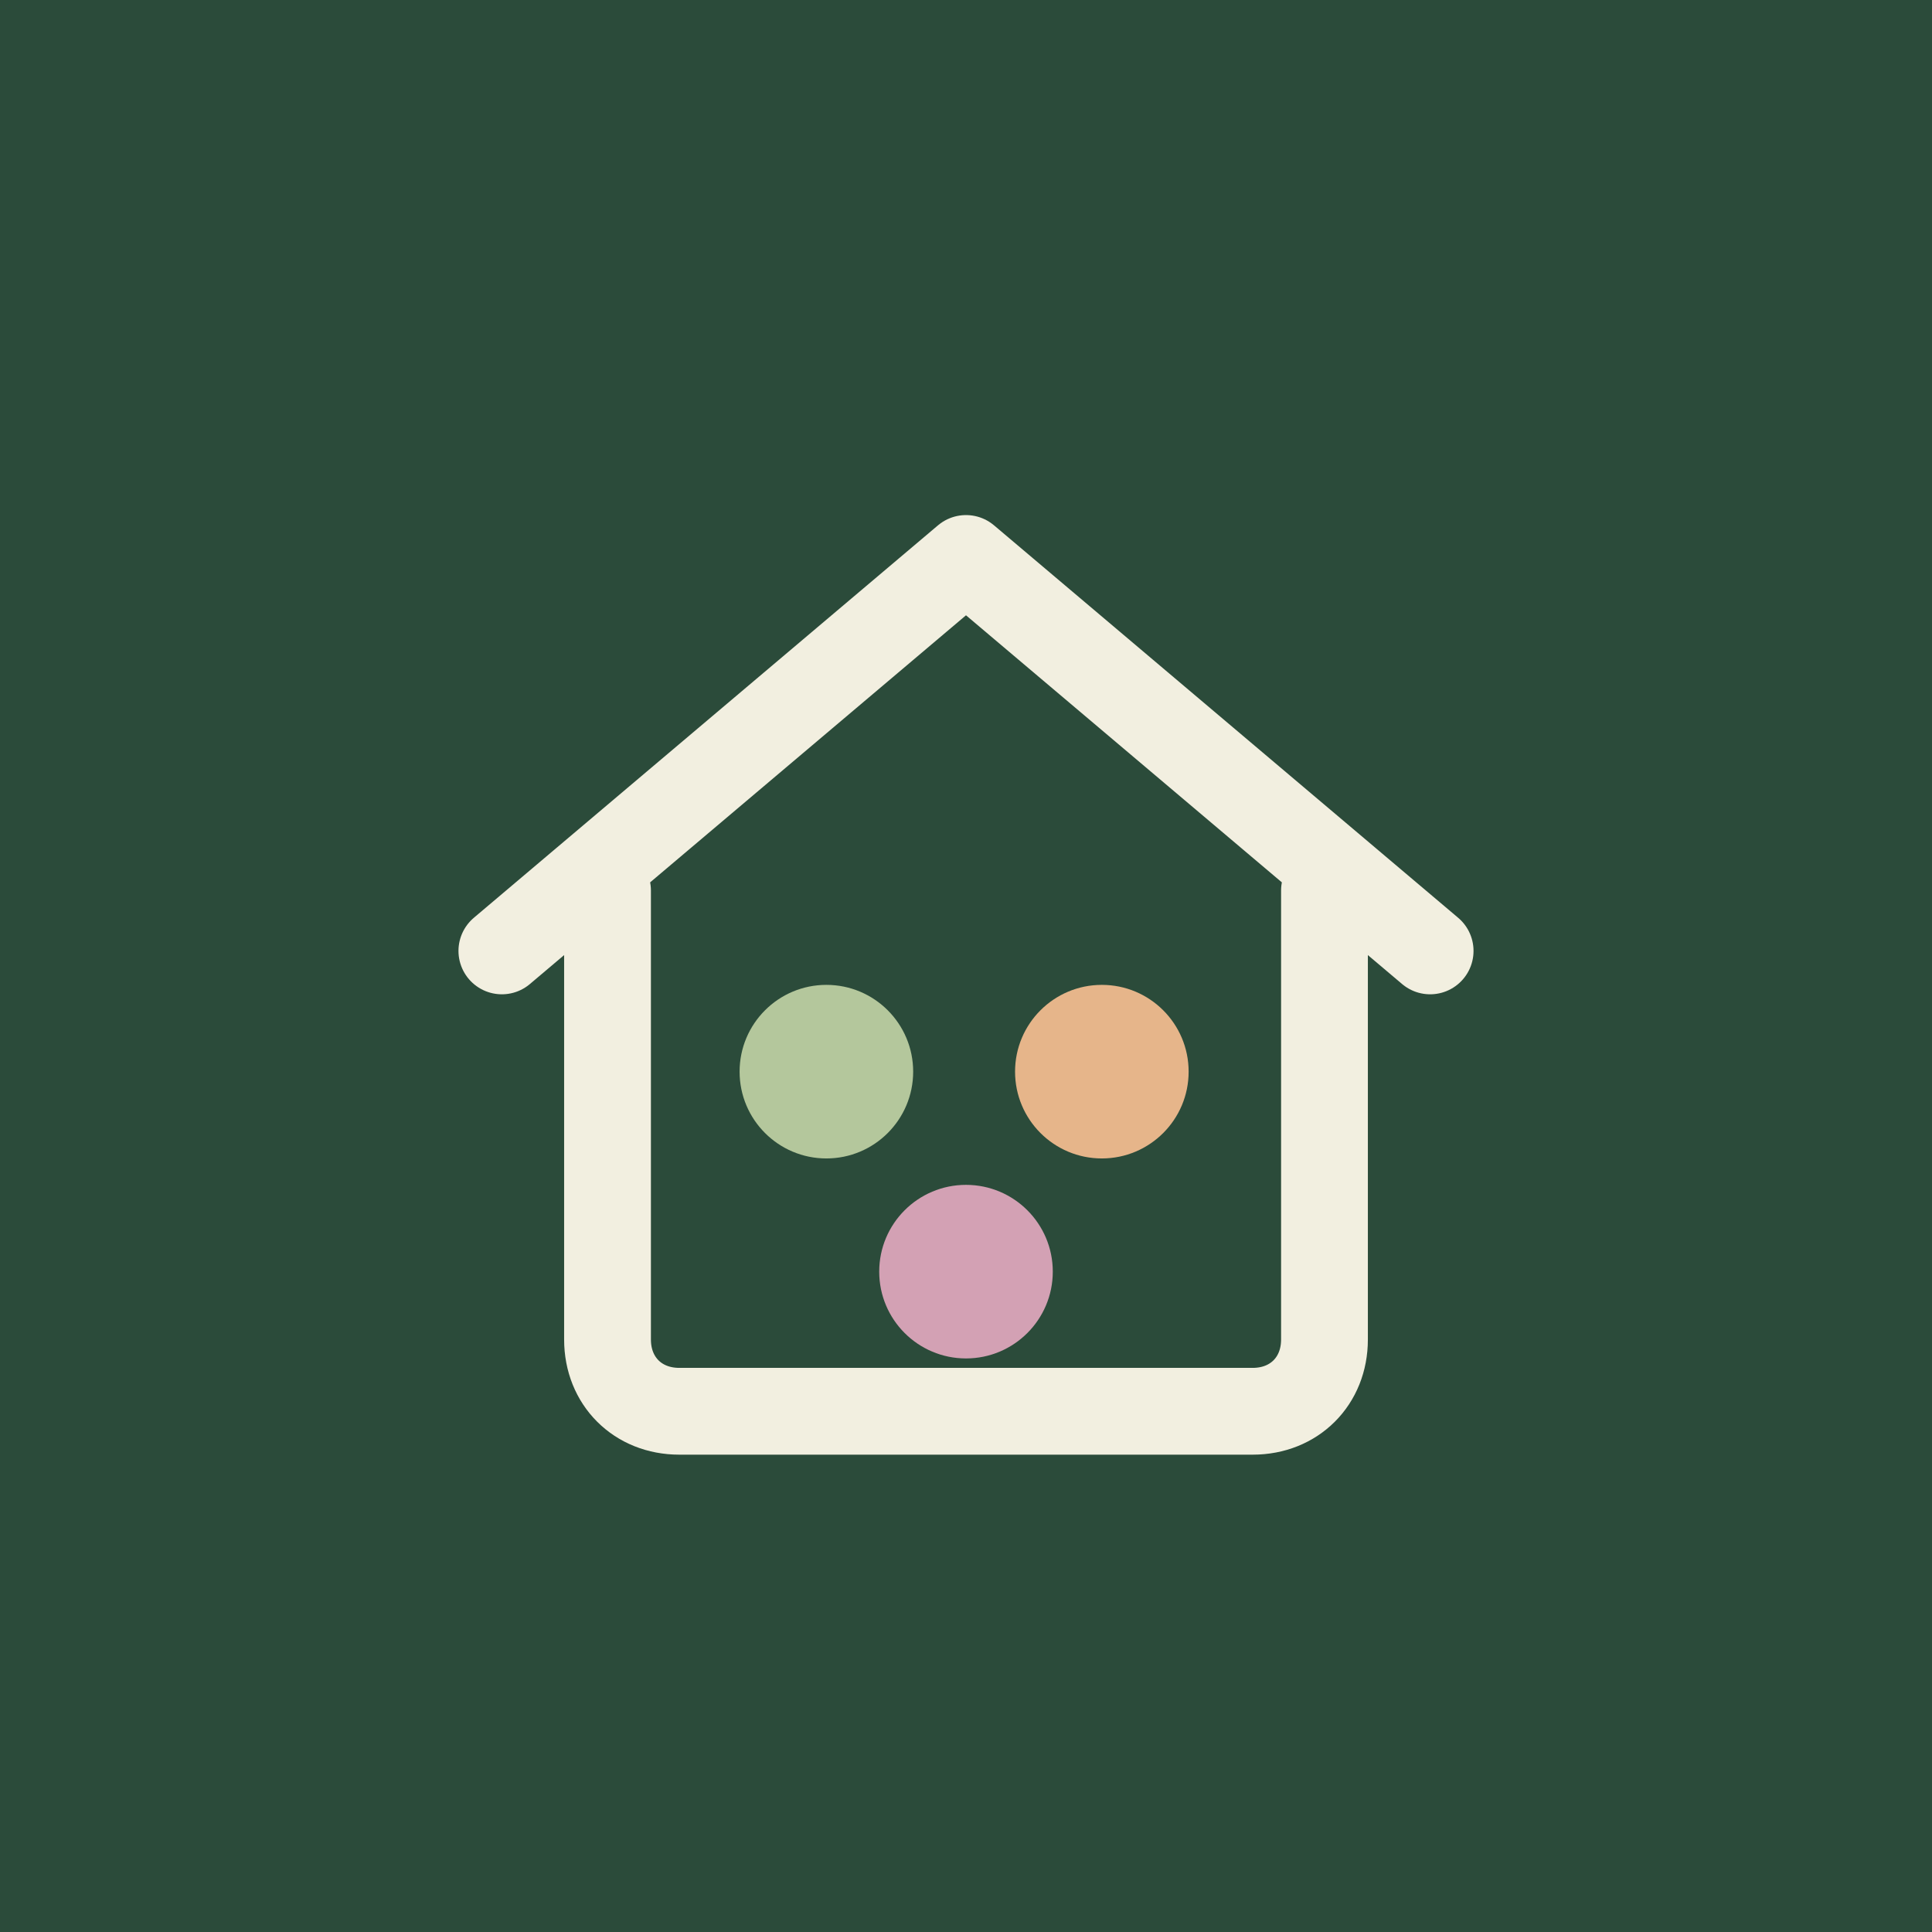
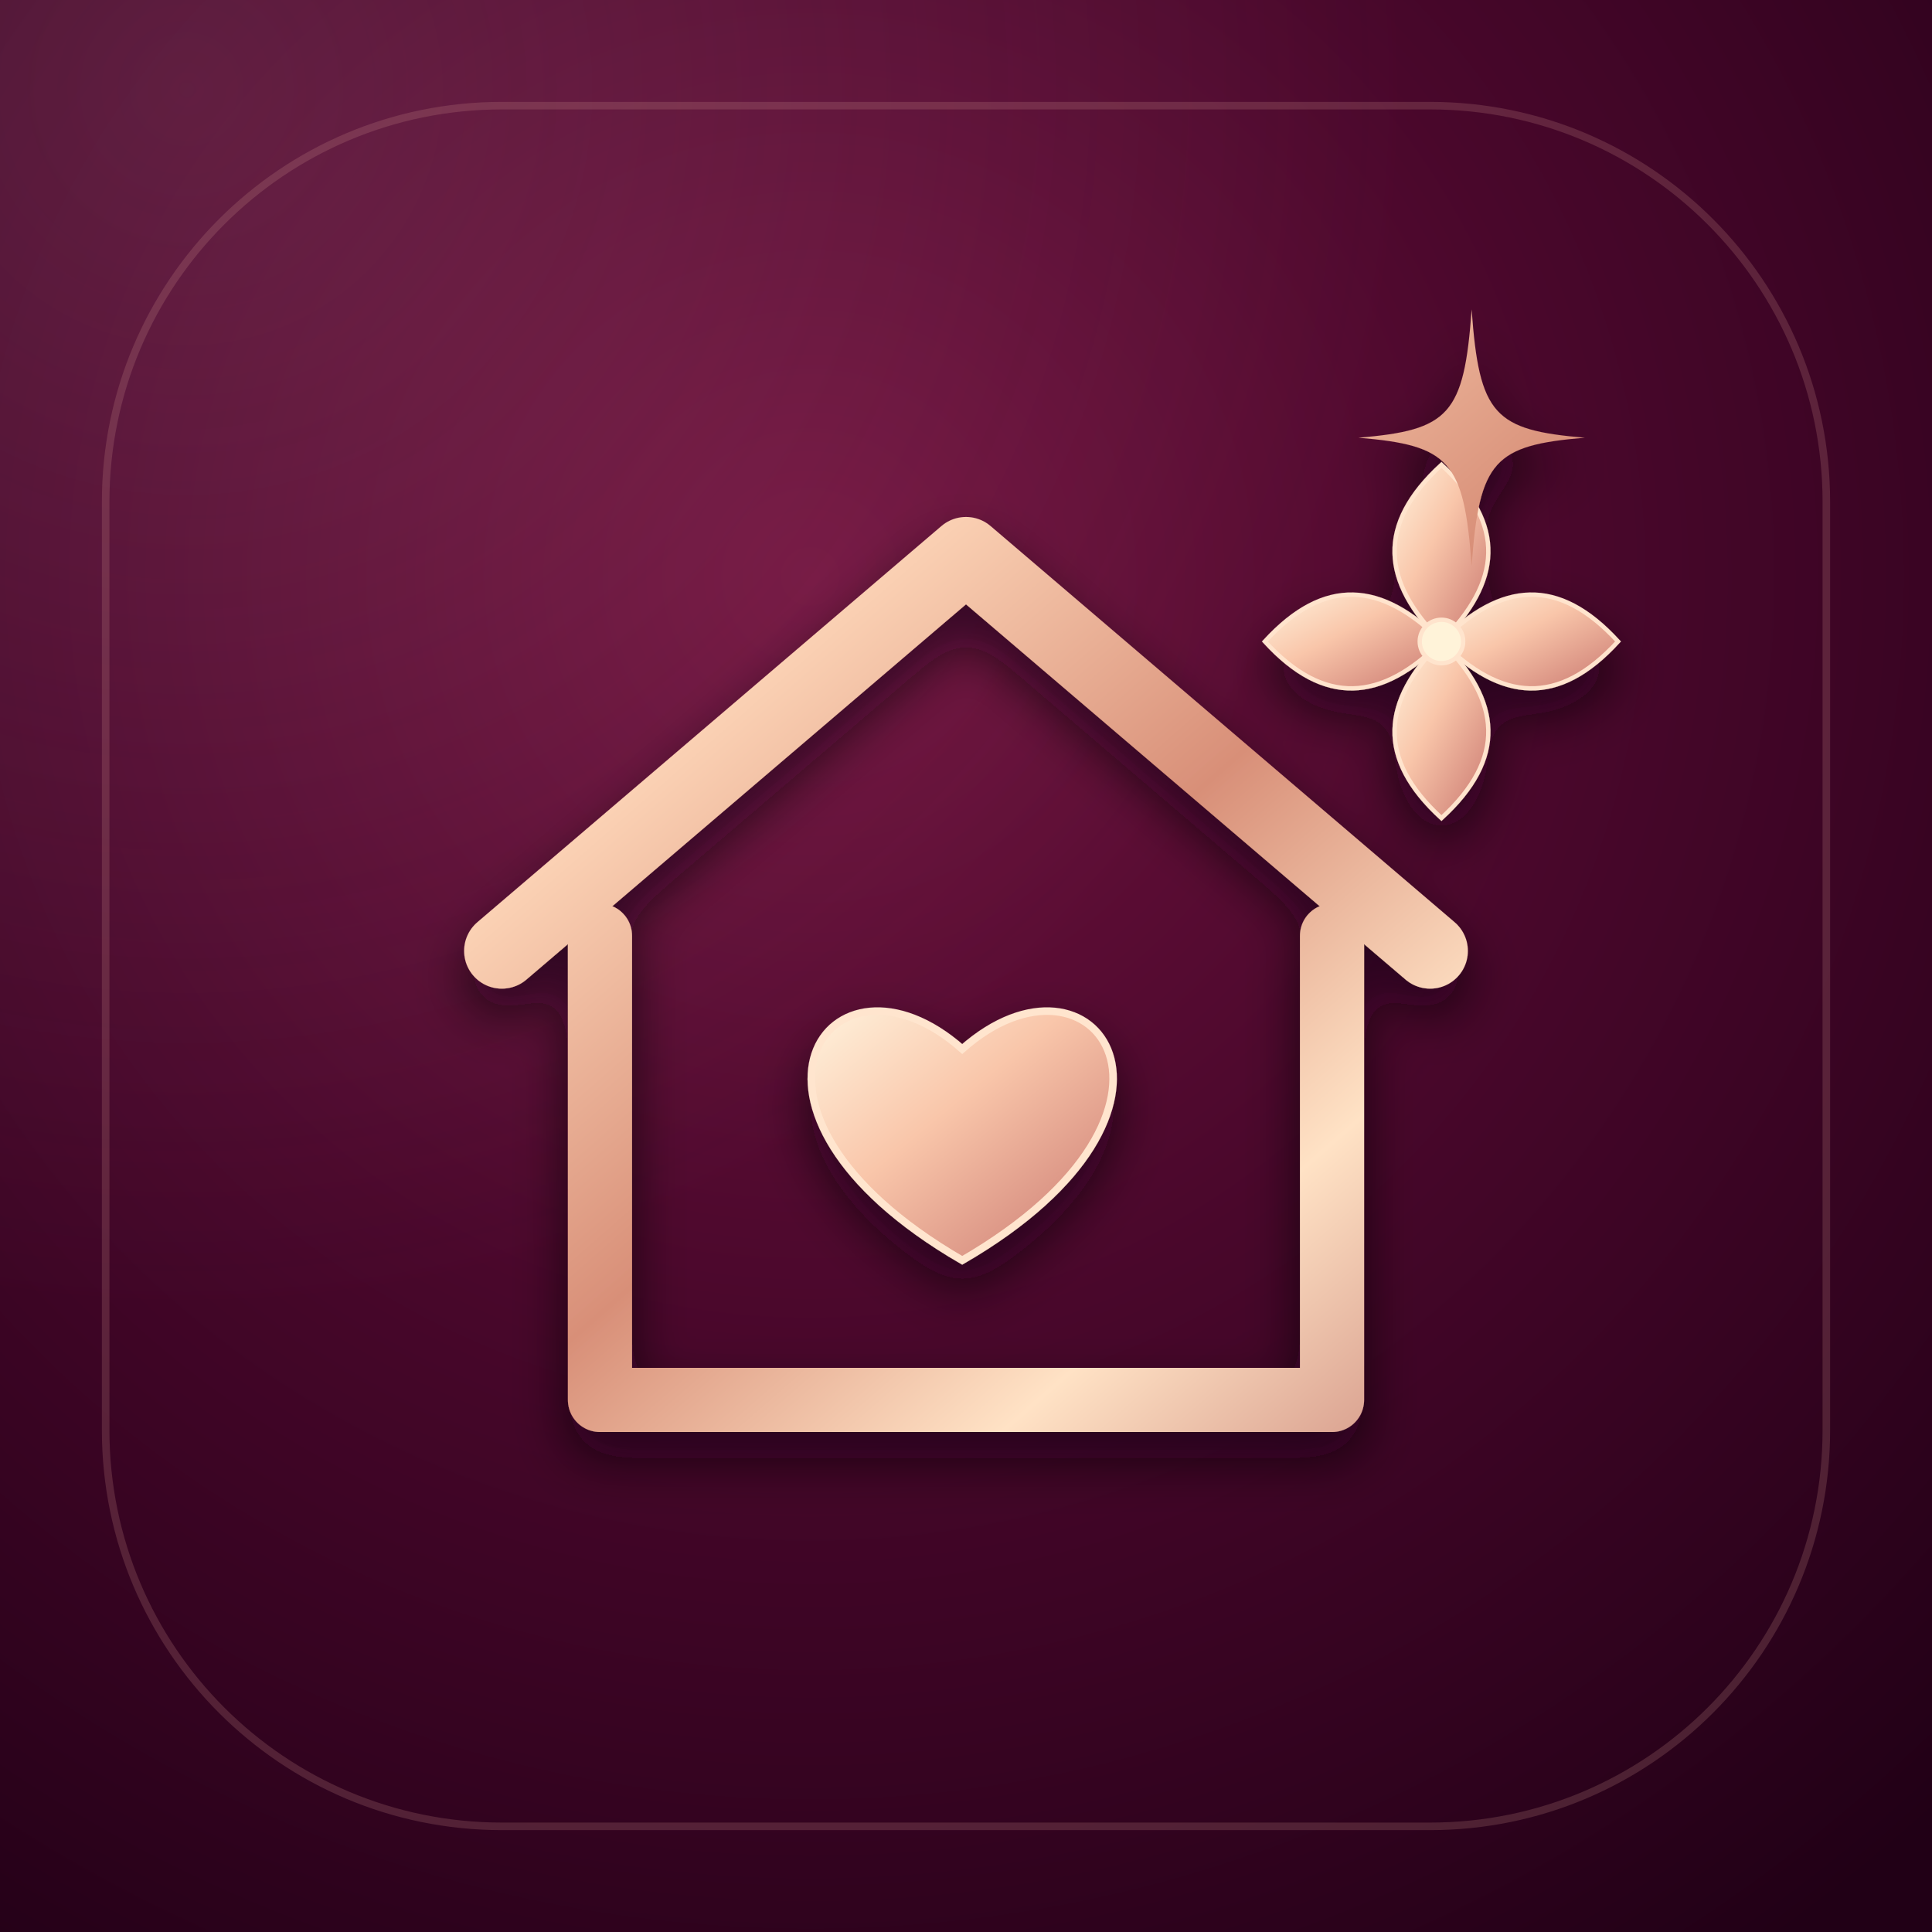
- <svg xmlns="http://www.w3.org/2000/svg" viewBox="0 0 512 512">
-   <rect width="512" height="512" fill="#2b4b3a" />
-   <path d="M133 252 256 148l123 104M161 236v119c0 11 8 19 19 19h152c11 0 19-8 19-19V236" fill="none" stroke="#f2efe0" stroke-width="23" stroke-linecap="round" stroke-linejoin="round" />
-   <circle cx="219" cy="284" r="23" fill="#b4c79c" />
-   <circle cx="292" cy="284" r="23" fill="#e6b58a" />
-   <circle cx="256" cy="337" r="23" fill="#d3a1b4" />
+ <svg xmlns="http://www.w3.org/2000/svg" viewBox="0 0 512 512" width="512" height="512" role="img" aria-label="Unser Zuhause">
+   <defs>
+     <radialGradient id="berry" cx="42%" cy="30%" r="86%">
+       <stop stop-color="#71143f" />
+       <stop offset=".46" stop-color="#49072b" />
+       <stop offset="1" stop-color="#210016" />
+     </radialGradient>
+     <radialGradient id="shine" cx="10%" cy="5%" r="90%">
+       <stop stop-color="#e19ab6" stop-opacity=".16" />
+       <stop offset=".7" stop-color="#e19ab6" stop-opacity="0" />
+     </radialGradient>
+     <linearGradient id="gold" gradientUnits="userSpaceOnUse" x1="120" y1="100" x2="400" y2="420">
+       <stop stop-color="#fff3d9" />
+       <stop offset=".24" stop-color="#ffd9bb" />
+       <stop offset=".5" stop-color="#d88f78" />
+       <stop offset=".72" stop-color="#ffe2c5" />
+       <stop offset="1" stop-color="#bb6c64" />
+     </linearGradient>
+     <linearGradient id="petal" x1="0" y1="0" x2="1" y2="1">
+       <stop stop-color="#fff2dc" />
+       <stop offset=".42" stop-color="#f9c6aa" />
+       <stop offset="1" stop-color="#c9776f" />
+     </linearGradient>
+     <filter id="depth" x="-40%" y="-40%" width="180%" height="180%">
+       <feDropShadow dx="0" dy="7" stdDeviation="7" flood-color="#16000c" flood-opacity=".65" />
+     </filter>
+   </defs>
+   <rect width="512" height="512" fill="url(#berry)" />
+   <rect width="512" height="512" fill="url(#shine)" />
+   <rect x="28" y="28" width="456" height="456" rx="105" fill="none" stroke="#d99b91" stroke-opacity=".2" stroke-width="2" />
+   <g filter="url(#depth)">
+     <path d="M133 252 256 147l123 105" fill="none" stroke="url(#gold)" stroke-width="20" stroke-linecap="round" stroke-linejoin="round" />
+     <path d="M159 248v123h194V248" fill="none" stroke="url(#gold)" stroke-width="17" stroke-linecap="round" stroke-linejoin="round" />
+     <path d="M255 334c-69-40-35-87 0-56 35-31 69 16 0 56Z" fill="url(#petal)" stroke="#ffe5ce" stroke-width="2" />
+     <g transform="translate(382 170) scale(.72)" fill="url(#petal)" stroke="#ffe4cd" stroke-width="1.6">
+       <path d="M0 0C-22-22-24-43 0-65C24-43 22-22 0 0Z" />
+       <path d="M0 0C22-22 43-24 65 0C43 24 22 22 0 0Z" />
+       <path d="M0 0C22 22 24 43 0 65C-24 43-22 22 0 0Z" />
+       <path d="M0 0C-22 22-43 24-65 0C-43-24-22-22 0 0Z" />
+       <circle r="8" fill="url(#gold)" />
+     </g>
+     <path d="M390 82c2 28 6 32 30 34-24 2-28 6-30 34-2-28-6-32-30-34 24-2 28-6 30-34Z" fill="url(#gold)" />
+   </g>
</svg>
